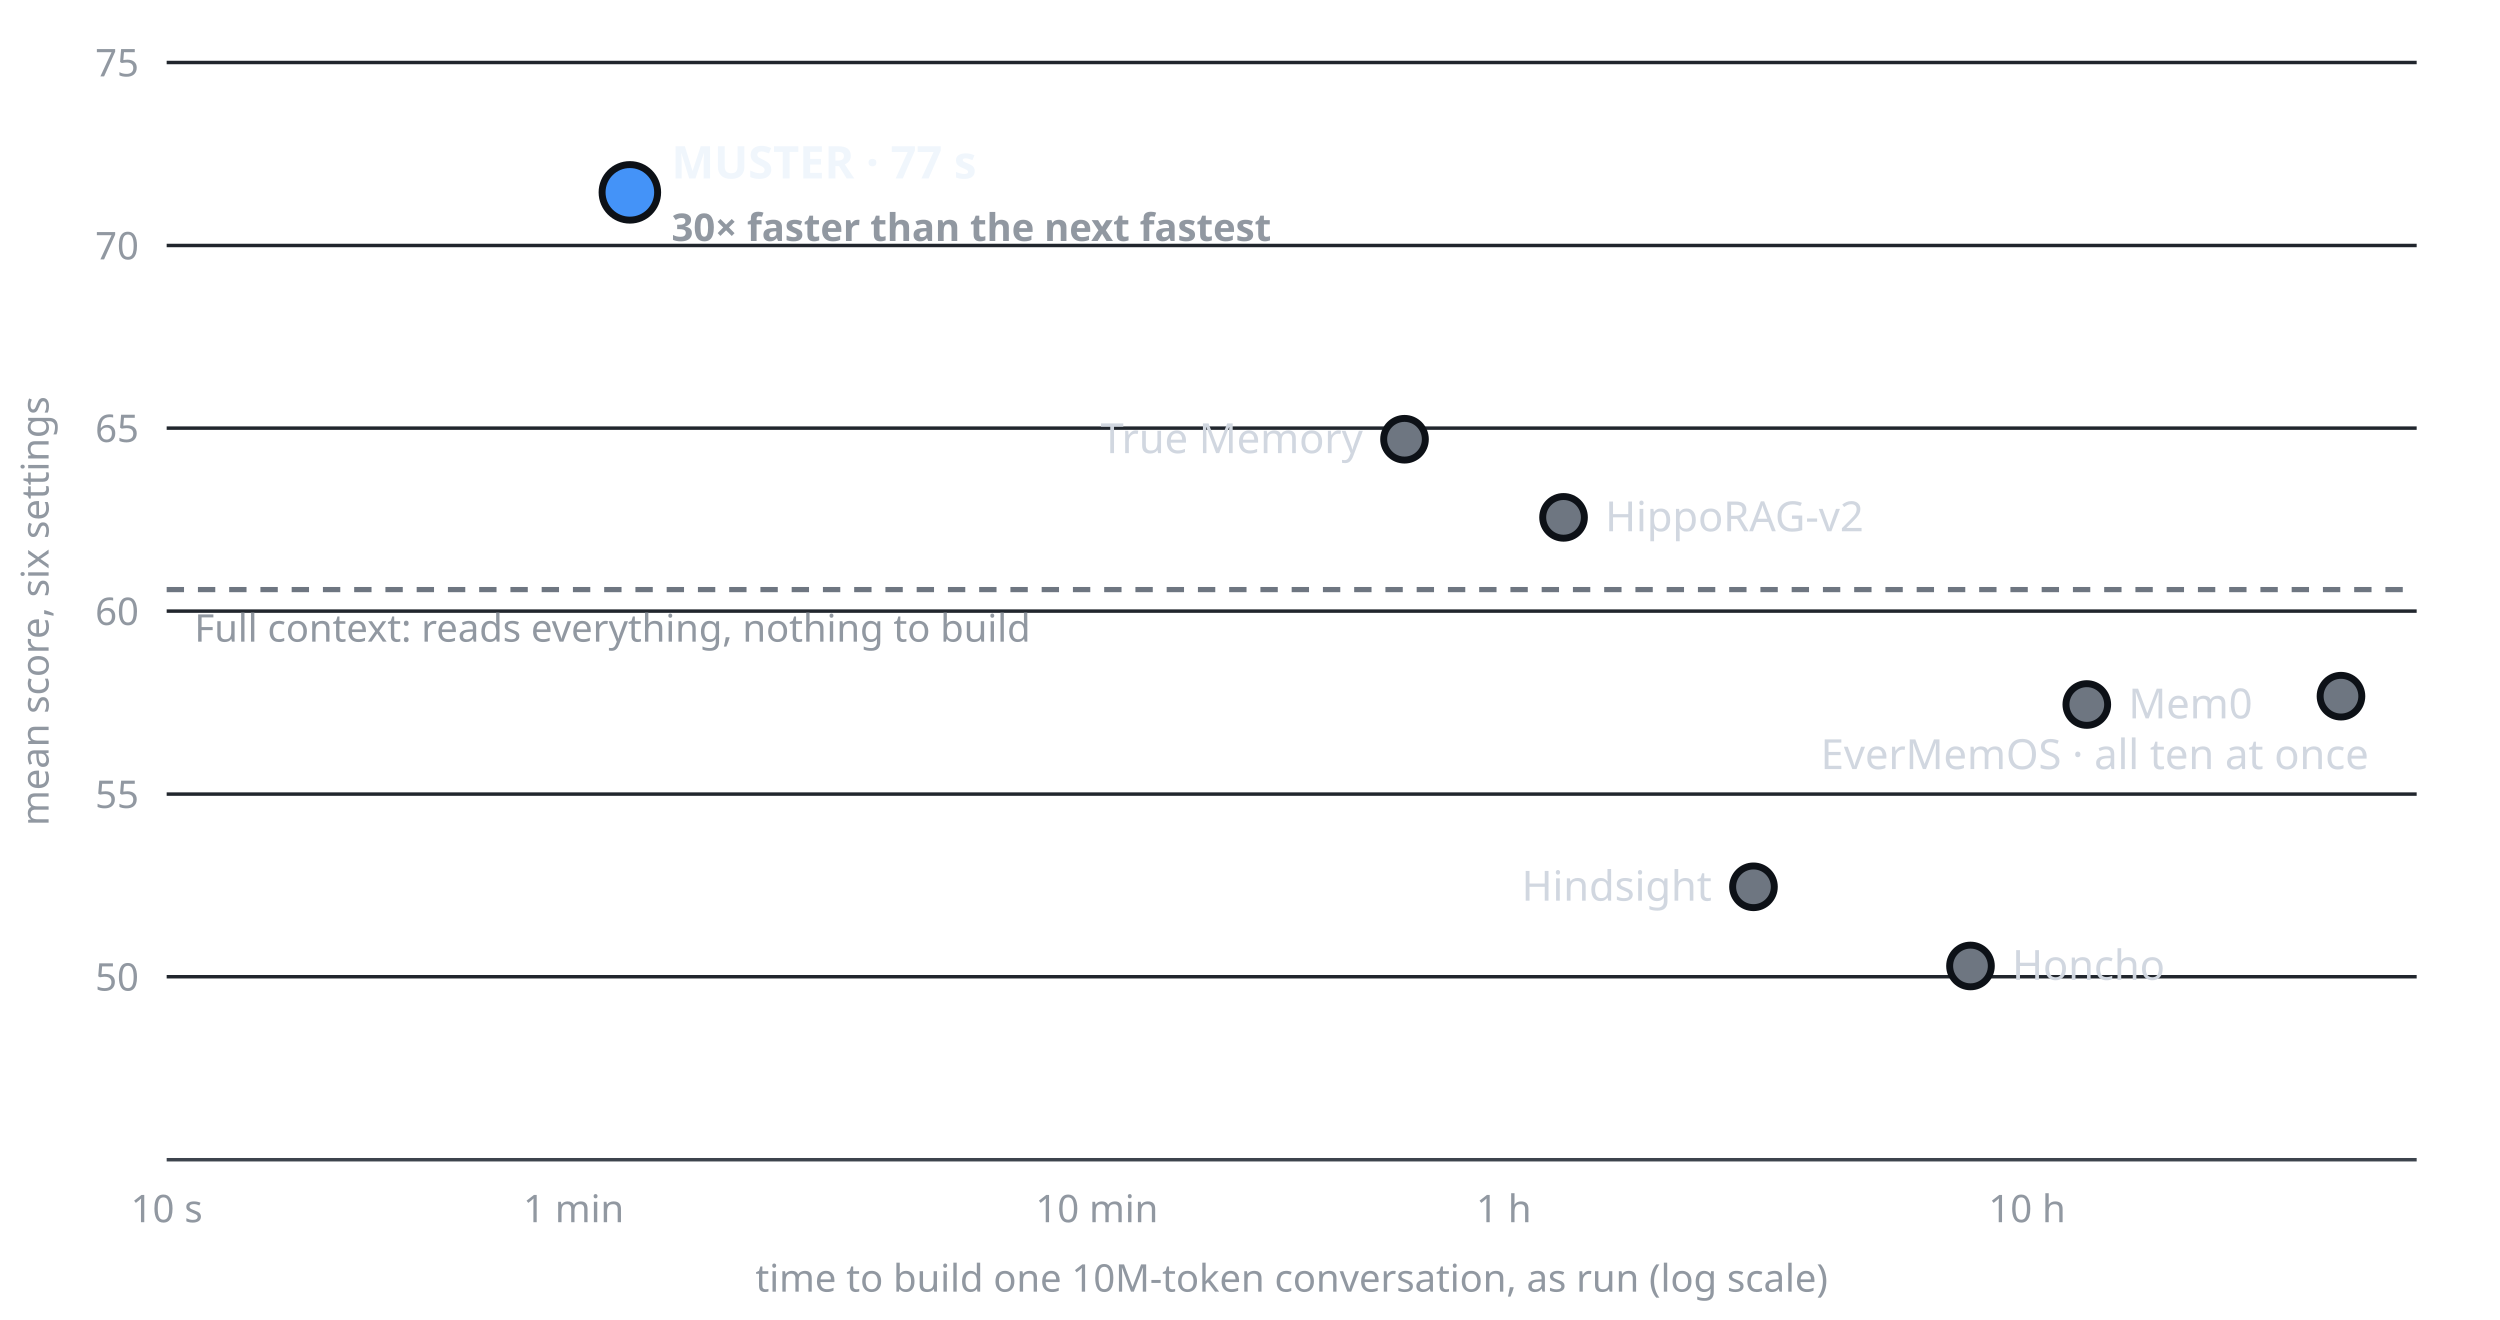
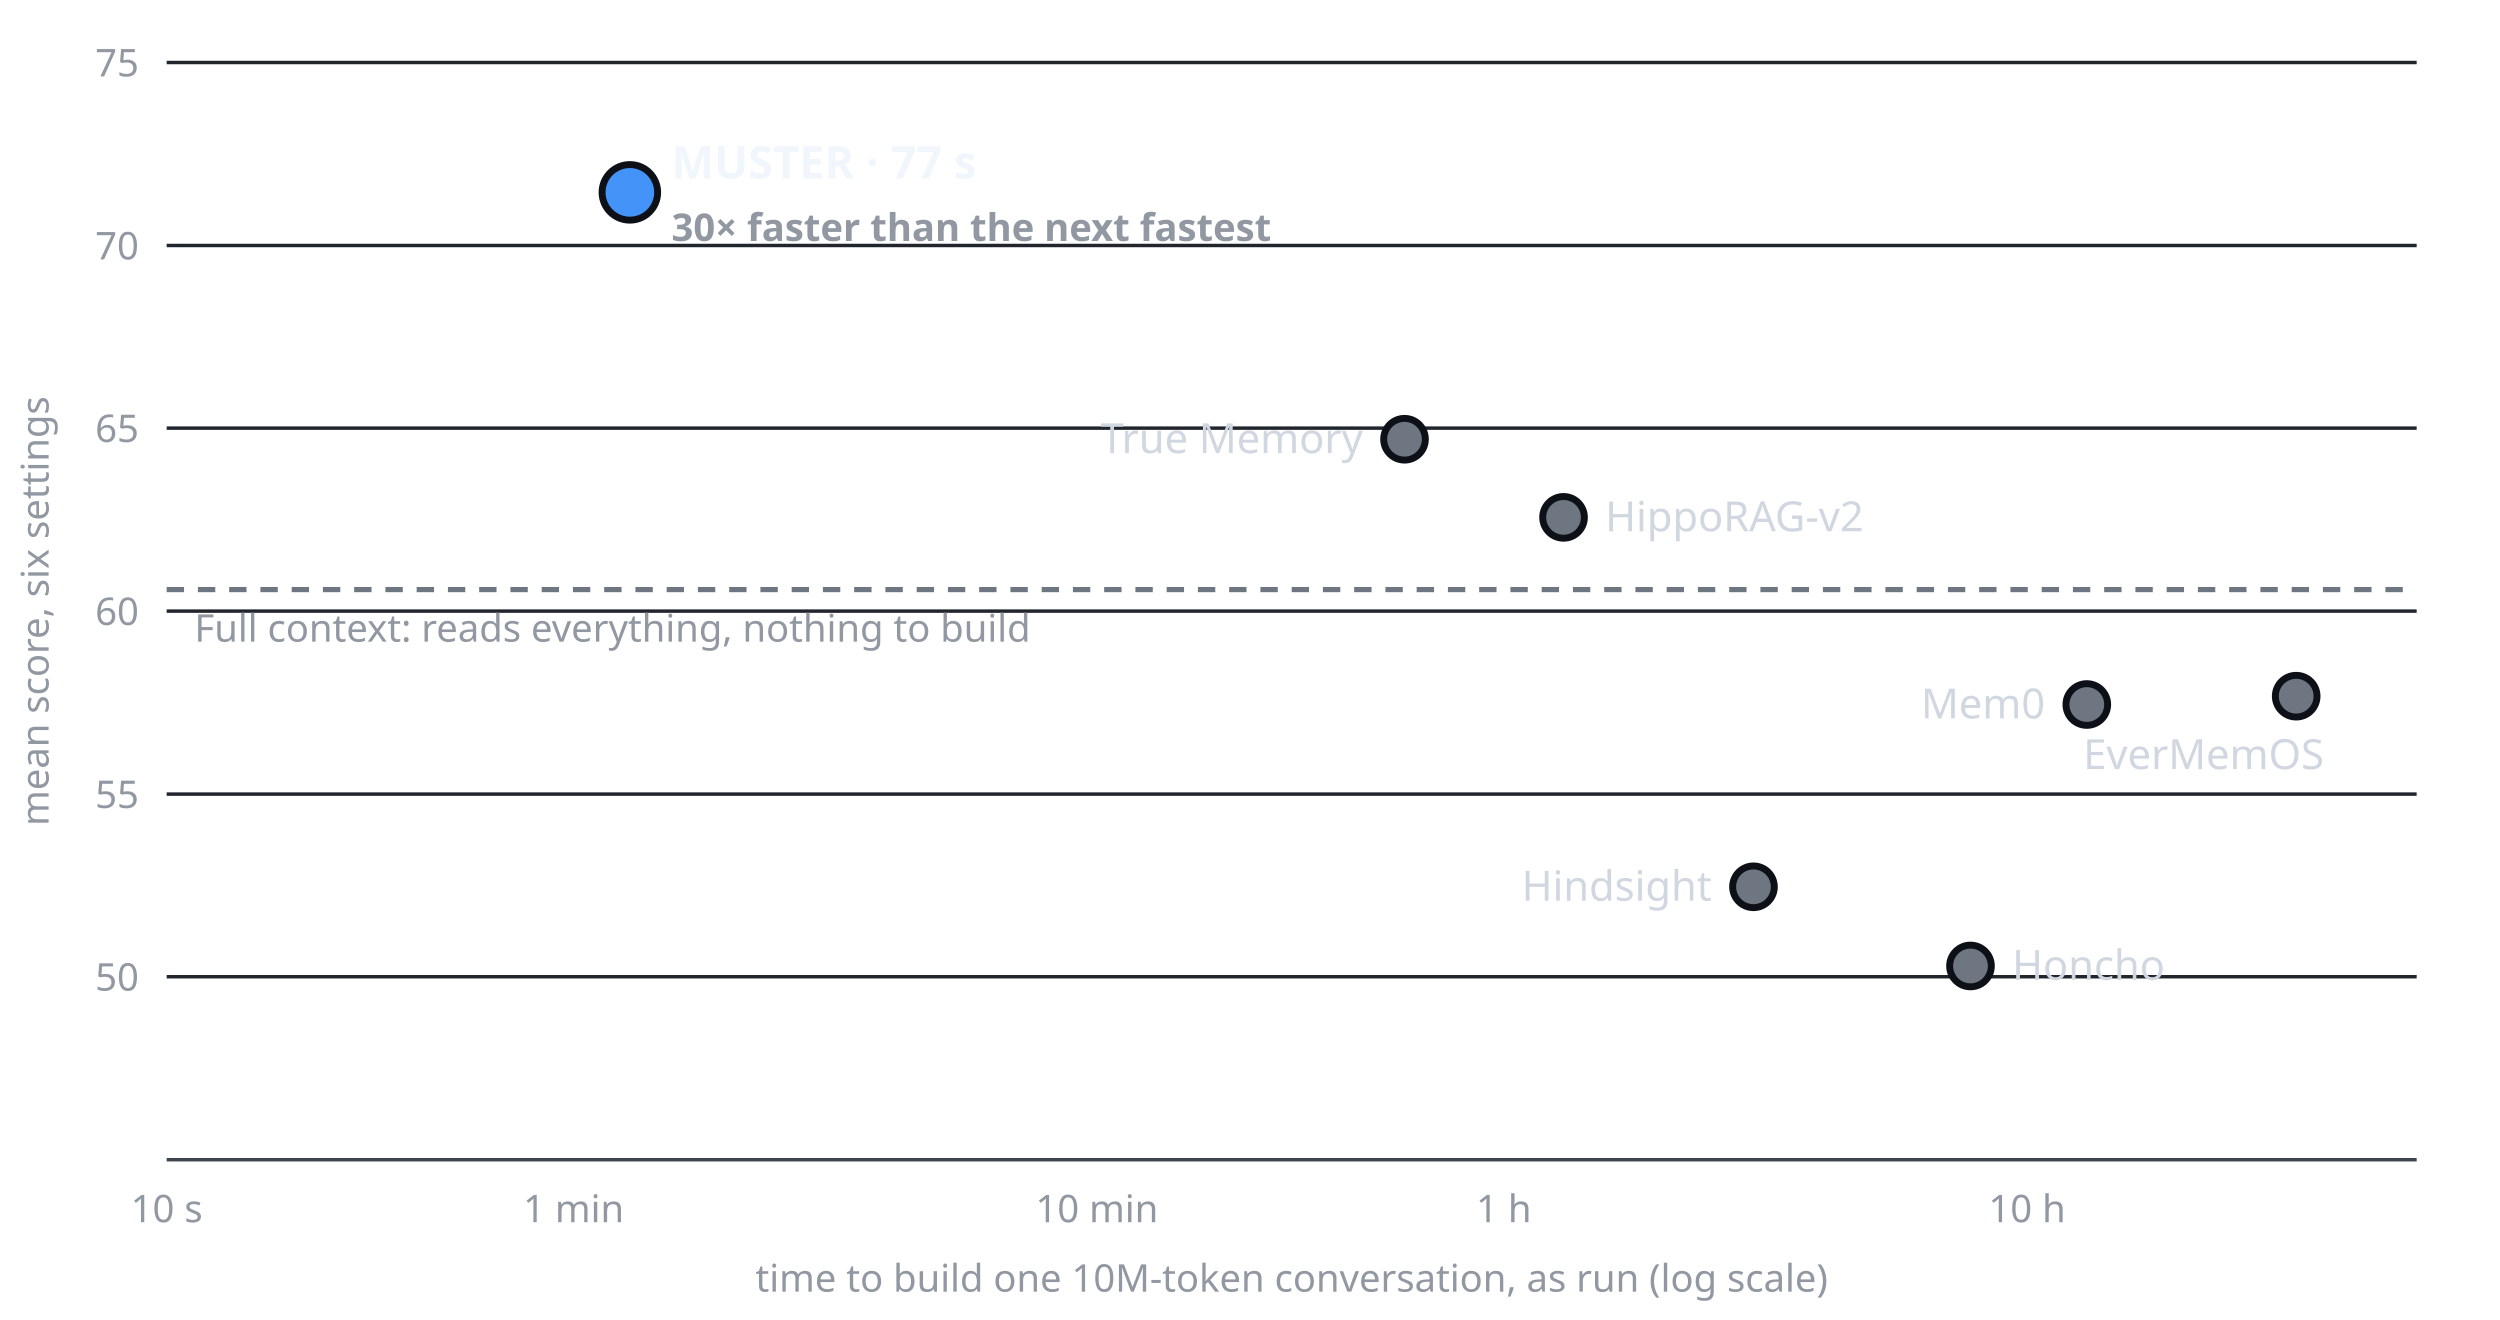
<svg xmlns="http://www.w3.org/2000/svg" viewBox="0 0 720 380" width="720" height="380" role="img" aria-labelledby="t d">
  <style>text{font-family:-apple-system,BlinkMacSystemFont,"Segoe UI","Noto Sans",Helvetica,Arial,sans-serif}</style>
  <g stroke="#21262d" stroke-width="1">
    <line x1="48" x2="696" y1="281.3" y2="281.3" />
    <line x1="48" x2="696" y1="228.7" y2="228.7" />
    <line x1="48" x2="696" y1="176.0" y2="176.0" />
    <line x1="48" x2="696" y1="123.3" y2="123.3" />
    <line x1="48" x2="696" y1="70.7" y2="70.7" />
    <line x1="48" x2="696" y1="18.0" y2="18.0" />
  </g>
  <line x1="48" x2="696" y1="334" y2="334" stroke="#3d444d" stroke-width="1" />
  <text x="40.0" y="285.3" font-size="11" fill="#9198a1" text-anchor="end">50</text>
  <text x="40.0" y="232.7" font-size="11" fill="#9198a1" text-anchor="end">55</text>
  <text x="40.0" y="180.0" font-size="11" fill="#9198a1" text-anchor="end">60</text>
  <text x="40.0" y="127.3" font-size="11" fill="#9198a1" text-anchor="end">65</text>
  <text x="40.0" y="74.7" font-size="11" fill="#9198a1" text-anchor="end">70</text>
  <text x="40.0" y="22.0" font-size="11" fill="#9198a1" text-anchor="end">75</text>
  <text x="48.0" y="352.0" font-size="11" fill="#9198a1" text-anchor="middle">10 s</text>
  <text x="165.2" y="352.0" font-size="11" fill="#9198a1" text-anchor="middle">1 min</text>
  <text x="315.9" y="352.0" font-size="11" fill="#9198a1" text-anchor="middle">10 min</text>
  <text x="433.1" y="352.0" font-size="11" fill="#9198a1" text-anchor="middle">1 h</text>
  <text x="583.8" y="352.0" font-size="11" fill="#9198a1" text-anchor="middle">10 h</text>
  <text x="372.0" y="372.0" font-size="11" fill="#9198a1" text-anchor="middle">time to build one 10M-token conversation, as run (log scale)</text>
  <text x="14.0" y="176.0" font-size="11" fill="#9198a1" text-anchor="middle" transform="rotate(-90 14.0 176.0)">mean score, six settings</text>
  <line x1="48" x2="696" y1="169.8" y2="169.8" stroke="#6e7681" stroke-width="1.5" stroke-dasharray="5 4" />
  <text x="56.0" y="184.8" font-size="11" fill="#9198a1">Full context: reads everything, nothing to build</text>
  <circle cx="404.5" cy="126.5" r="6" fill="#6e7681" stroke="#0d1117" stroke-width="2" />
  <text x="392.5" y="130.5" font-size="12" fill="#d1d7e0" text-anchor="end">True Memory</text>
  <circle cx="601.0" cy="202.9" r="6" fill="#6e7681" stroke="#0d1117" stroke-width="2" />
-   <text x="613.0" y="206.9" font-size="12" fill="#d1d7e0">Mem0</text>
-   <circle cx="674.2" cy="200.5" r="6" fill="#6e7681" stroke="#0d1117" stroke-width="2" />
-   <text x="682.2" y="221.5" font-size="12" fill="#d1d7e0" text-anchor="end">EverMemOS · all ten at once</text>
+   <text x="589.0" y="206.9" font-size="12" fill="#d1d7e0" text-anchor="end">Mem0</text>
+   <circle cx="661.3" cy="200.5" r="6" fill="#6e7681" stroke="#0d1117" stroke-width="2" />
+   <text x="669.3" y="221.5" font-size="12" fill="#d1d7e0" text-anchor="end">EverMemOS</text>
  <circle cx="450.3" cy="149.0" r="6" fill="#6e7681" stroke="#0d1117" stroke-width="2" />
  <text x="462.3" y="153.0" font-size="12" fill="#d1d7e0">HippoRAG-v2</text>
  <circle cx="505.0" cy="255.4" r="6" fill="#6e7681" stroke="#0d1117" stroke-width="2" />
  <text x="493.0" y="259.4" font-size="12" fill="#d1d7e0" text-anchor="end">Hindsight</text>
  <circle cx="567.5" cy="278.2" r="6" fill="#6e7681" stroke="#0d1117" stroke-width="2" />
  <text x="579.5" y="282.2" font-size="12" fill="#d1d7e0">Honcho</text>
  <circle cx="181.4" cy="55.4" r="8" fill="#4493f8" stroke="#0d1117" stroke-width="2" />
  <text x="193.4" y="51.4" font-size="13" fill="#f0f6fc" font-weight="700">MUSTER · 77 s</text>
  <text x="193.4" y="69.4" font-size="11" fill="#9198a1" font-weight="700">30× faster than the next fastest</text>
</svg>
